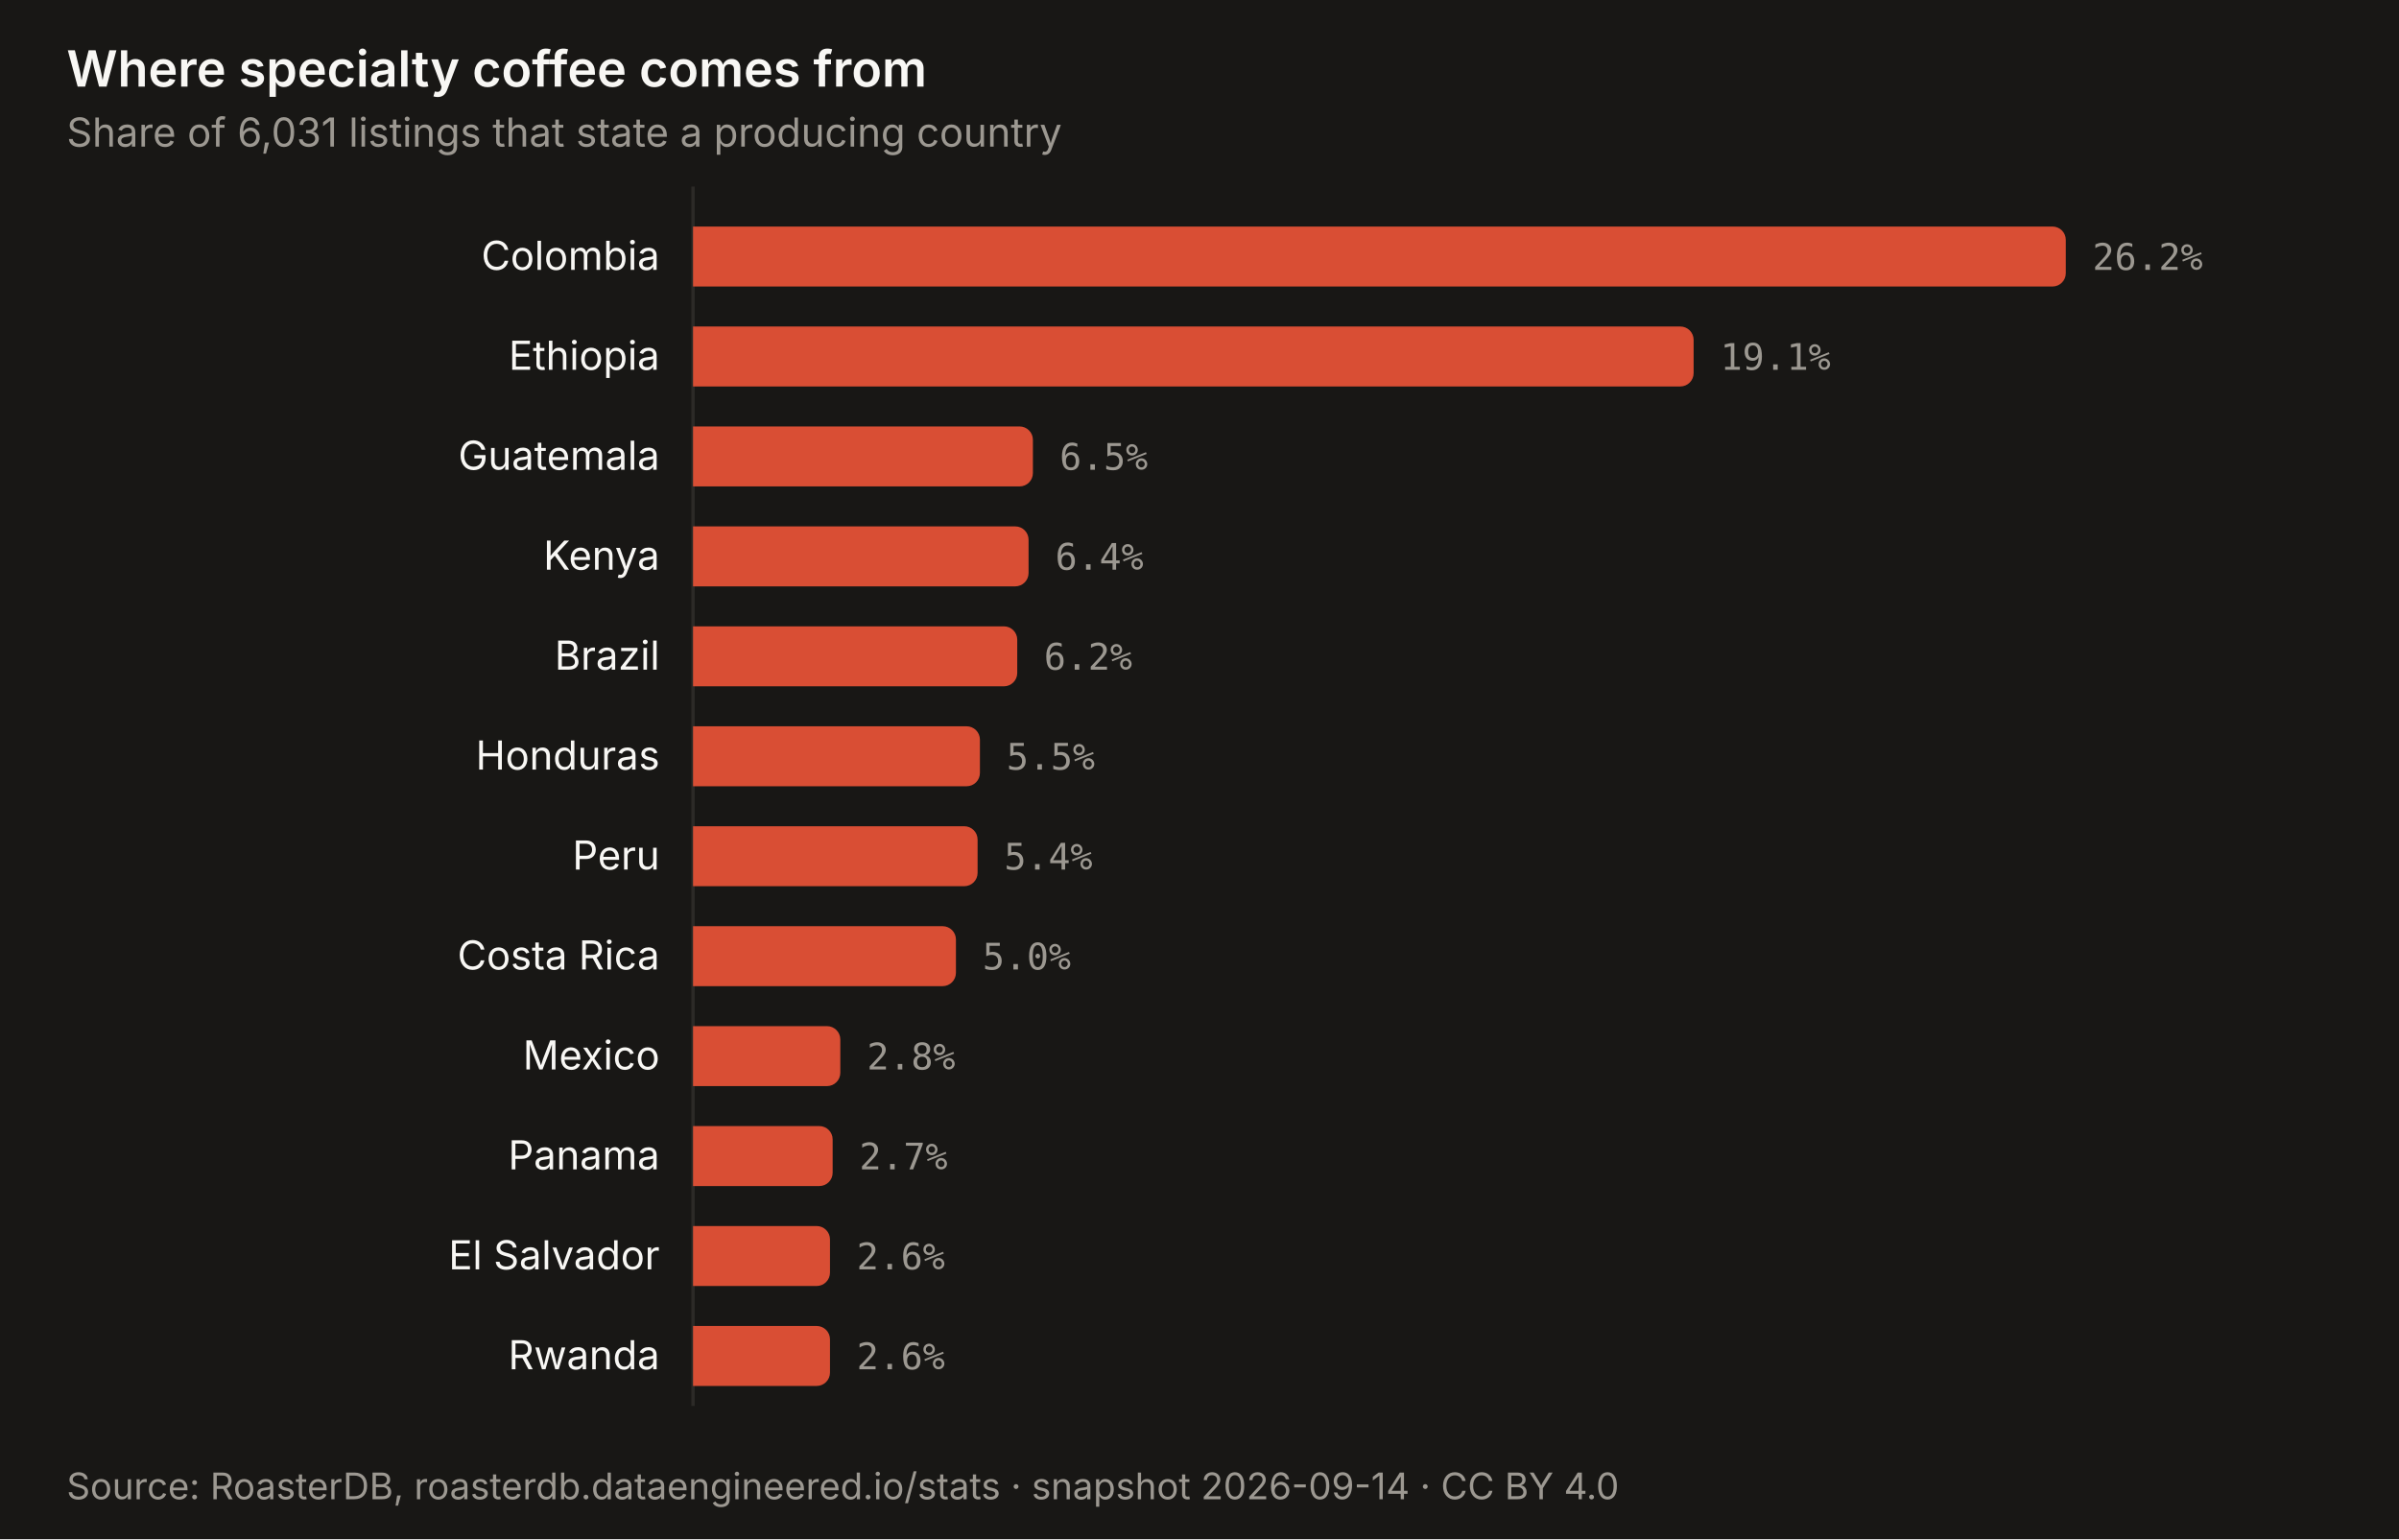
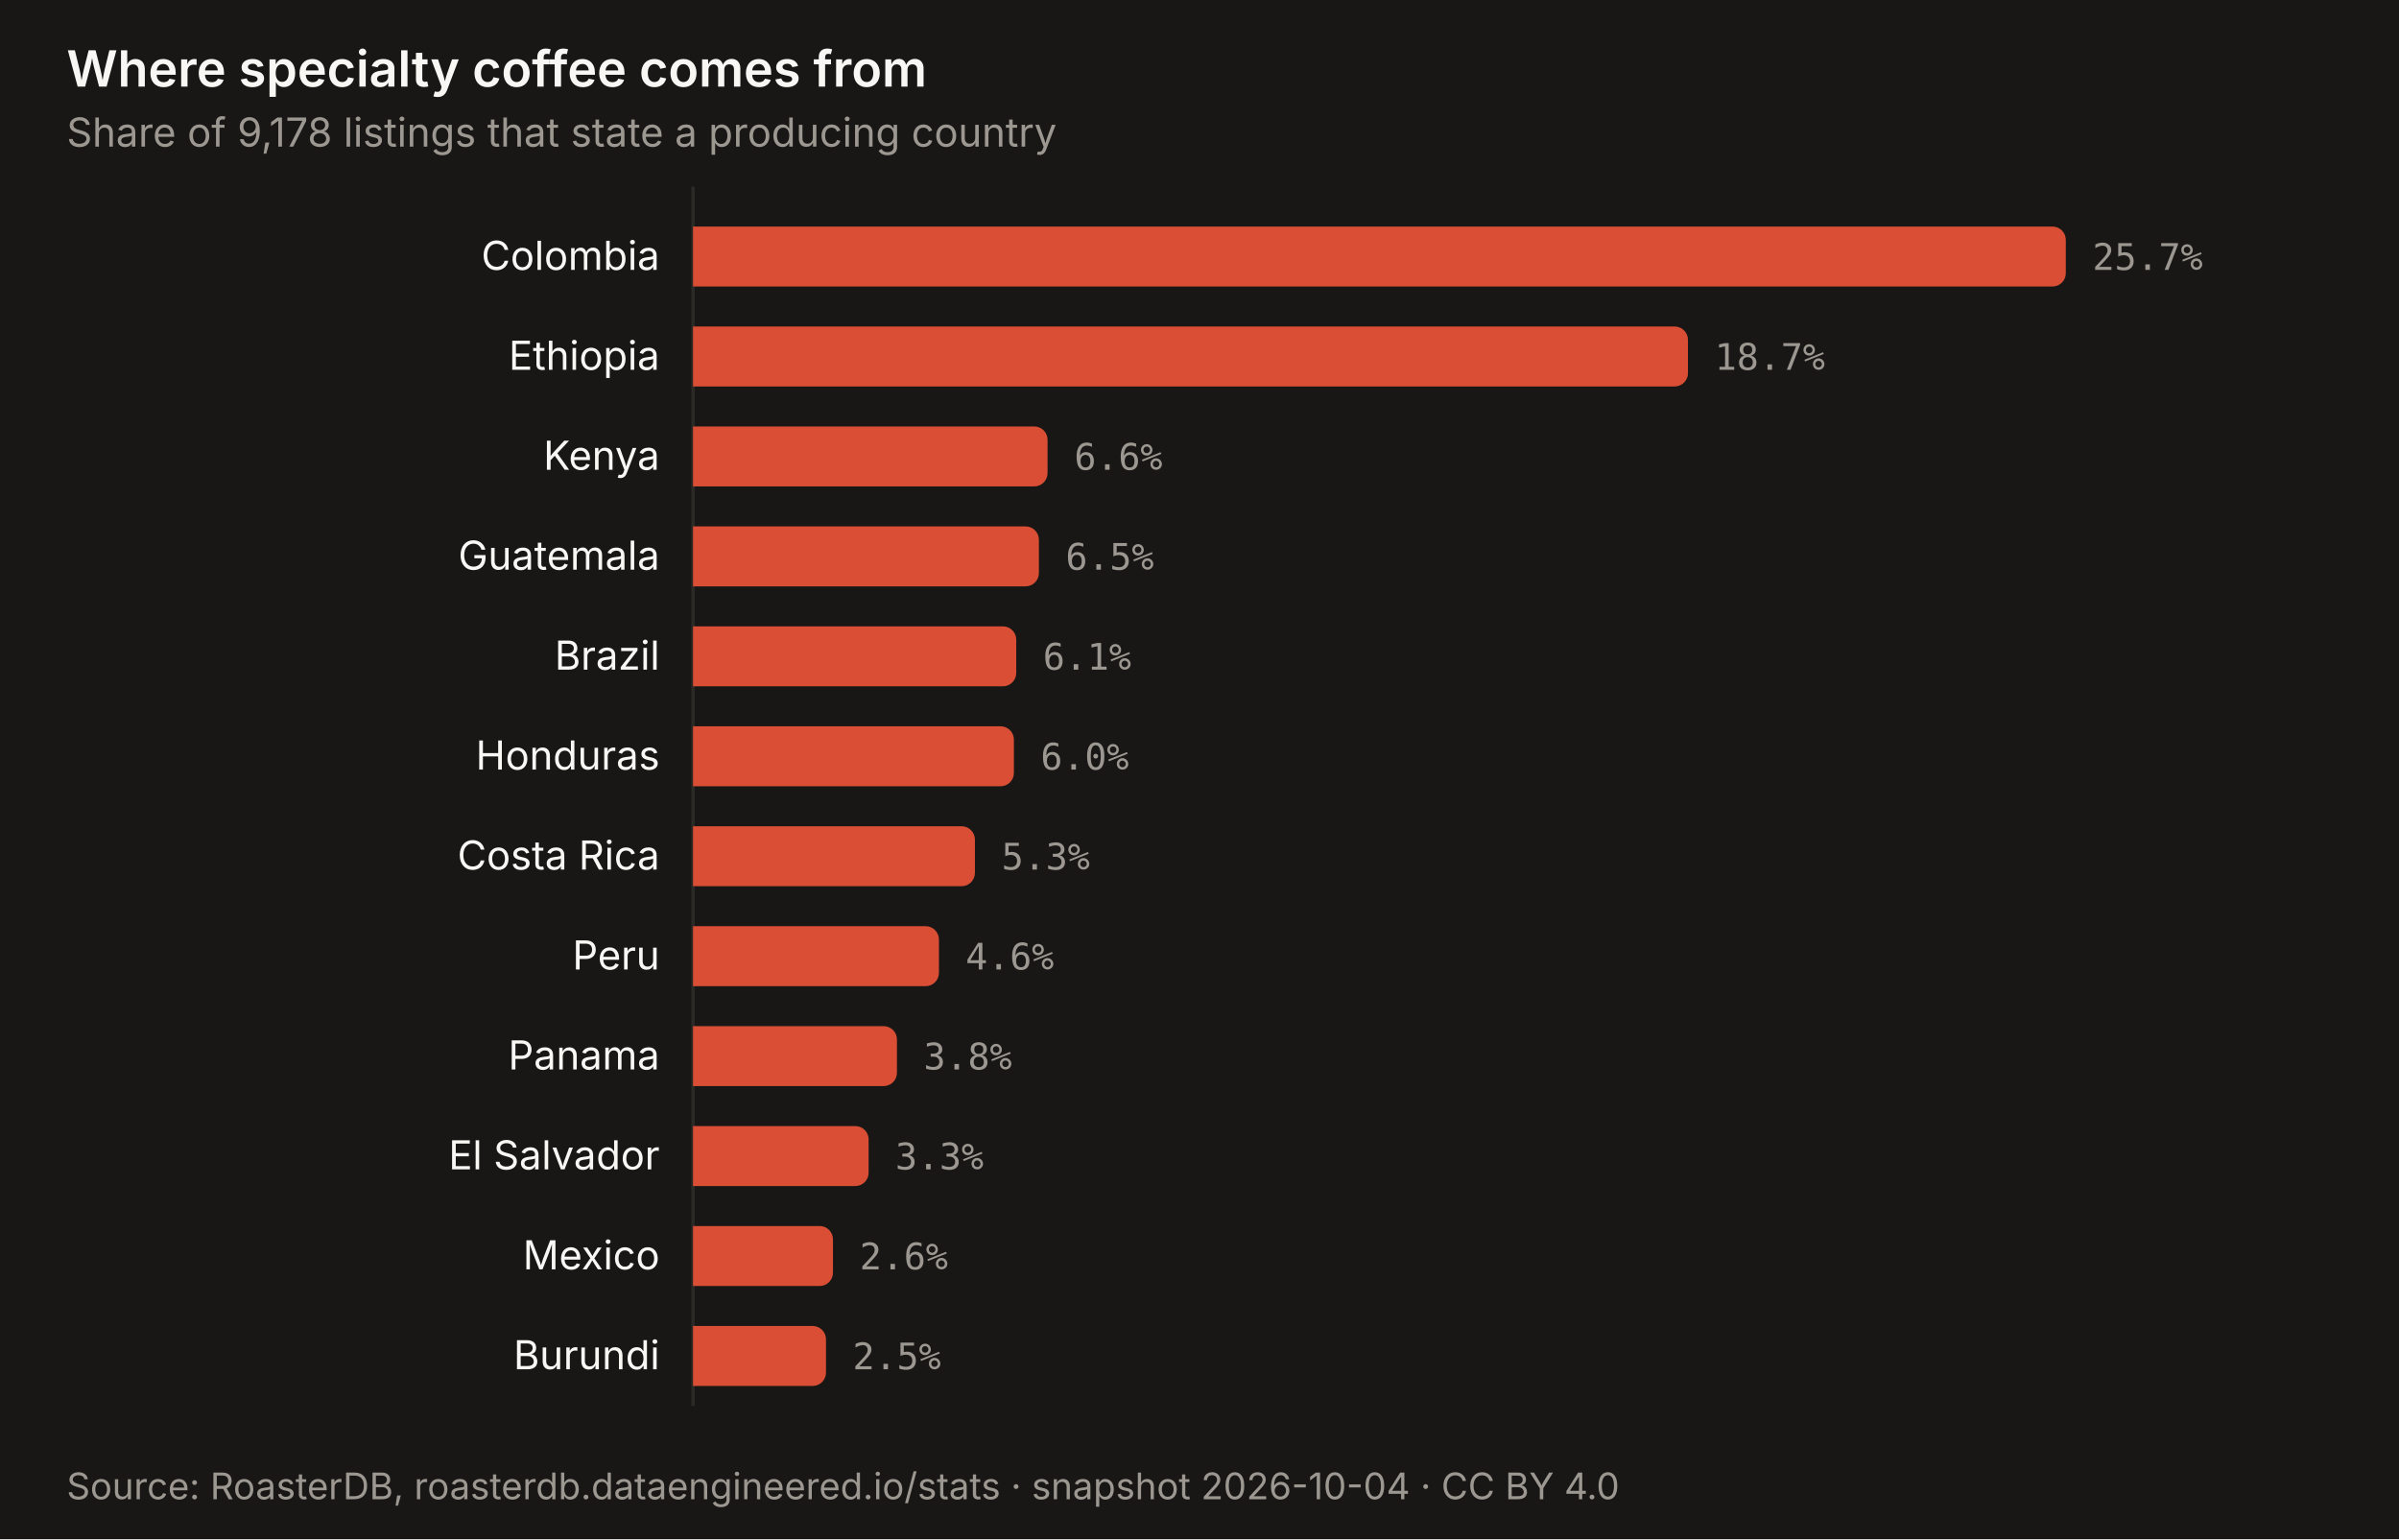
<svg xmlns="http://www.w3.org/2000/svg" viewBox="0 0 720 462" width="720" height="462" role="img" aria-labelledby="t-origins d-origins" font-family="'Outfit', 'Inter', system-ui, -apple-system, 'Segoe UI', sans-serif" font-size="12">
  <rect width="720" height="462" fill="#181715" />
  <text x="20" y="26" font-size="15" font-weight="600" fill="#f8f7f4">Where specialty coffee comes from</text>
-   <text x="20" y="44" font-size="12" fill="#9c9891">Share of 6,031 listings that state a producing country</text>
+   <text x="20" y="44" font-size="12" fill="#9c9891">Share of 9,178 listings that state a producing country</text>
  <line x1="208" y1="56" x2="208" y2="422" stroke="#2c2a27" stroke-width="1" />
  <g>
    <rect x="0" y="62" width="720" height="30" fill="transparent" />
    <path d="M208 68.0 h408.0 a4 4 0 0 1 4 4 v10 a4 4 0 0 1 -4 4 h-408.0 z" fill="#d94e34" />
    <text x="198" y="81.0" text-anchor="end" fill="#f8f7f4">Colombia</text>
-     <text x="628.0" y="81.0" fill="#9c9891" font-family="'JetBrains Mono', ui-monospace, Menlo, Consolas, monospace" font-size="11">26.2%</text>
+     <text x="628.0" y="81.0" fill="#9c9891" font-family="'JetBrains Mono', ui-monospace, Menlo, Consolas, monospace" font-size="11">25.7%</text>
  </g>
  <g>
    <rect x="0" y="92" width="720" height="30" fill="transparent" />
-     <path d="M208 98.0 h296.3 a4 4 0 0 1 4 4 v10 a4 4 0 0 1 -4 4 h-296.3 z" fill="#d94e34" />
+     <path d="M208 98.0 h294.6 a4 4 0 0 1 4 4 v10 a4 4 0 0 1 -4 4 h-294.6 z" fill="#d94e34" />
    <text x="198" y="111.0" text-anchor="end" fill="#f8f7f4">Ethiopia</text>
-     <text x="516.3" y="111.0" fill="#9c9891" font-family="'JetBrains Mono', ui-monospace, Menlo, Consolas, monospace" font-size="11">19.1%</text>
+     <text x="514.6" y="111.0" fill="#9c9891" font-family="'JetBrains Mono', ui-monospace, Menlo, Consolas, monospace" font-size="11">18.7%</text>
  </g>
  <g>
    <rect x="0" y="122" width="720" height="30" fill="transparent" />
-     <path d="M208 128.0 h98.0 a4 4 0 0 1 4 4 v10 a4 4 0 0 1 -4 4 h-98.0 z" fill="#d94e34" />
-     <text x="198" y="141.0" text-anchor="end" fill="#f8f7f4">Guatemala</text>
-     <text x="318.0" y="141.0" fill="#9c9891" font-family="'JetBrains Mono', ui-monospace, Menlo, Consolas, monospace" font-size="11">6.5%</text>
+     <path d="M208 128.0 h102.4 a4 4 0 0 1 4 4 v10 a4 4 0 0 1 -4 4 h-102.4 z" fill="#d94e34" />
+     <text x="198" y="141.0" text-anchor="end" fill="#f8f7f4">Kenya</text>
+     <text x="322.4" y="141.0" fill="#9c9891" font-family="'JetBrains Mono', ui-monospace, Menlo, Consolas, monospace" font-size="11">6.6%</text>
  </g>
  <g>
    <rect x="0" y="152" width="720" height="30" fill="transparent" />
-     <path d="M208 158.0 h96.7 a4 4 0 0 1 4 4 v10 a4 4 0 0 1 -4 4 h-96.7 z" fill="#d94e34" />
-     <text x="198" y="171.0" text-anchor="end" fill="#f8f7f4">Kenya</text>
-     <text x="316.7" y="171.0" fill="#9c9891" font-family="'JetBrains Mono', ui-monospace, Menlo, Consolas, monospace" font-size="11">6.4%</text>
+     <path d="M208 158.0 h99.8 a4 4 0 0 1 4 4 v10 a4 4 0 0 1 -4 4 h-99.8 z" fill="#d94e34" />
+     <text x="198" y="171.0" text-anchor="end" fill="#f8f7f4">Guatemala</text>
+     <text x="319.8" y="171.0" fill="#9c9891" font-family="'JetBrains Mono', ui-monospace, Menlo, Consolas, monospace" font-size="11">6.5%</text>
  </g>
  <g>
    <rect x="0" y="182" width="720" height="30" fill="transparent" />
-     <path d="M208 188.0 h93.3 a4 4 0 0 1 4 4 v10 a4 4 0 0 1 -4 4 h-93.3 z" fill="#d94e34" />
+     <path d="M208 188.0 h93.0 a4 4 0 0 1 4 4 v10 a4 4 0 0 1 -4 4 h-93.0 z" fill="#d94e34" />
    <text x="198" y="201.0" text-anchor="end" fill="#f8f7f4">Brazil</text>
-     <text x="313.3" y="201.0" fill="#9c9891" font-family="'JetBrains Mono', ui-monospace, Menlo, Consolas, monospace" font-size="11">6.2%</text>
+     <text x="313.0" y="201.0" fill="#9c9891" font-family="'JetBrains Mono', ui-monospace, Menlo, Consolas, monospace" font-size="11">6.1%</text>
  </g>
  <g>
    <rect x="0" y="212" width="720" height="30" fill="transparent" />
-     <path d="M208 218.0 h82.1 a4 4 0 0 1 4 4 v10 a4 4 0 0 1 -4 4 h-82.1 z" fill="#d94e34" />
+     <path d="M208 218.0 h92.3 a4 4 0 0 1 4 4 v10 a4 4 0 0 1 -4 4 h-92.3 z" fill="#d94e34" />
    <text x="198" y="231.0" text-anchor="end" fill="#f8f7f4">Honduras</text>
-     <text x="302.1" y="231.0" fill="#9c9891" font-family="'JetBrains Mono', ui-monospace, Menlo, Consolas, monospace" font-size="11">5.5%</text>
+     <text x="312.3" y="231.0" fill="#9c9891" font-family="'JetBrains Mono', ui-monospace, Menlo, Consolas, monospace" font-size="11">6.0%</text>
  </g>
  <g>
    <rect x="0" y="242" width="720" height="30" fill="transparent" />
-     <path d="M208 248.0 h81.4 a4 4 0 0 1 4 4 v10 a4 4 0 0 1 -4 4 h-81.4 z" fill="#d94e34" />
-     <text x="198" y="261.0" text-anchor="end" fill="#f8f7f4">Peru</text>
-     <text x="301.4" y="261.0" fill="#9c9891" font-family="'JetBrains Mono', ui-monospace, Menlo, Consolas, monospace" font-size="11">5.4%</text>
+     <path d="M208 248.0 h80.6 a4 4 0 0 1 4 4 v10 a4 4 0 0 1 -4 4 h-80.6 z" fill="#d94e34" />
+     <text x="198" y="261.0" text-anchor="end" fill="#f8f7f4">Costa Rica</text>
+     <text x="300.6" y="261.0" fill="#9c9891" font-family="'JetBrains Mono', ui-monospace, Menlo, Consolas, monospace" font-size="11">5.3%</text>
  </g>
  <g>
    <rect x="0" y="272" width="720" height="30" fill="transparent" />
-     <path d="M208 278.0 h74.9 a4 4 0 0 1 4 4 v10 a4 4 0 0 1 -4 4 h-74.9 z" fill="#d94e34" />
-     <text x="198" y="291.0" text-anchor="end" fill="#f8f7f4">Costa Rica</text>
-     <text x="294.9" y="291.0" fill="#9c9891" font-family="'JetBrains Mono', ui-monospace, Menlo, Consolas, monospace" font-size="11">5.0%</text>
+     <path d="M208 278.0 h69.8 a4 4 0 0 1 4 4 v10 a4 4 0 0 1 -4 4 h-69.8 z" fill="#d94e34" />
+     <text x="198" y="291.0" text-anchor="end" fill="#f8f7f4">Peru</text>
+     <text x="289.8" y="291.0" fill="#9c9891" font-family="'JetBrains Mono', ui-monospace, Menlo, Consolas, monospace" font-size="11">4.6%</text>
  </g>
  <g>
    <rect x="0" y="302" width="720" height="30" fill="transparent" />
-     <path d="M208 308.0 h40.2 a4 4 0 0 1 4 4 v10 a4 4 0 0 1 -4 4 h-40.2 z" fill="#d94e34" />
-     <text x="198" y="321.0" text-anchor="end" fill="#f8f7f4">Mexico</text>
-     <text x="260.2" y="321.0" fill="#9c9891" font-family="'JetBrains Mono', ui-monospace, Menlo, Consolas, monospace" font-size="11">2.8%</text>
+     <path d="M208 308.0 h57.2 a4 4 0 0 1 4 4 v10 a4 4 0 0 1 -4 4 h-57.2 z" fill="#d94e34" />
+     <text x="198" y="321.0" text-anchor="end" fill="#f8f7f4">Panama</text>
+     <text x="277.2" y="321.0" fill="#9c9891" font-family="'JetBrains Mono', ui-monospace, Menlo, Consolas, monospace" font-size="11">3.8%</text>
  </g>
  <g>
    <rect x="0" y="332" width="720" height="30" fill="transparent" />
-     <path d="M208 338.0 h37.9 a4 4 0 0 1 4 4 v10 a4 4 0 0 1 -4 4 h-37.9 z" fill="#d94e34" />
-     <text x="198" y="351.0" text-anchor="end" fill="#f8f7f4">Panama</text>
-     <text x="257.9" y="351.0" fill="#9c9891" font-family="'JetBrains Mono', ui-monospace, Menlo, Consolas, monospace" font-size="11">2.7%</text>
+     <path d="M208 338.0 h48.7 a4 4 0 0 1 4 4 v10 a4 4 0 0 1 -4 4 h-48.7 z" fill="#d94e34" />
+     <text x="198" y="351.0" text-anchor="end" fill="#f8f7f4">El Salvador</text>
+     <text x="268.7" y="351.0" fill="#9c9891" font-family="'JetBrains Mono', ui-monospace, Menlo, Consolas, monospace" font-size="11">3.3%</text>
  </g>
  <g>
    <rect x="0" y="362" width="720" height="30" fill="transparent" />
-     <path d="M208 368.0 h37.1 a4 4 0 0 1 4 4 v10 a4 4 0 0 1 -4 4 h-37.1 z" fill="#d94e34" />
-     <text x="198" y="381.0" text-anchor="end" fill="#f8f7f4">El Salvador</text>
-     <text x="257.1" y="381.0" fill="#9c9891" font-family="'JetBrains Mono', ui-monospace, Menlo, Consolas, monospace" font-size="11">2.6%</text>
+     <path d="M208 368.0 h38.0 a4 4 0 0 1 4 4 v10 a4 4 0 0 1 -4 4 h-38.0 z" fill="#d94e34" />
+     <text x="198" y="381.0" text-anchor="end" fill="#f8f7f4">Mexico</text>
+     <text x="258.0" y="381.0" fill="#9c9891" font-family="'JetBrains Mono', ui-monospace, Menlo, Consolas, monospace" font-size="11">2.6%</text>
  </g>
  <g>
    <rect x="0" y="392" width="720" height="30" fill="transparent" />
-     <path d="M208 398.0 h37.1 a4 4 0 0 1 4 4 v10 a4 4 0 0 1 -4 4 h-37.1 z" fill="#d94e34" />
-     <text x="198" y="411.0" text-anchor="end" fill="#f8f7f4">Rwanda</text>
-     <text x="257.1" y="411.0" fill="#9c9891" font-family="'JetBrains Mono', ui-monospace, Menlo, Consolas, monospace" font-size="11">2.6%</text>
+     <path d="M208 398.0 h35.9 a4 4 0 0 1 4 4 v10 a4 4 0 0 1 -4 4 h-35.9 z" fill="#d94e34" />
+     <text x="198" y="411.0" text-anchor="end" fill="#f8f7f4">Burundi</text>
+     <text x="255.9" y="411.0" fill="#9c9891" font-family="'JetBrains Mono', ui-monospace, Menlo, Consolas, monospace" font-size="11">2.5%</text>
  </g>
-   <text x="20" y="450" font-size="11" fill="#9c9891">Source: RoasterDB, roasterdb.dataengineered.io/stats · snapshot 2026-09-14 · CC BY 4.0</text>
+   <text x="20" y="450" font-size="11" fill="#9c9891">Source: RoasterDB, roasterdb.dataengineered.io/stats · snapshot 2026-10-04 · CC BY 4.0</text>
</svg>
